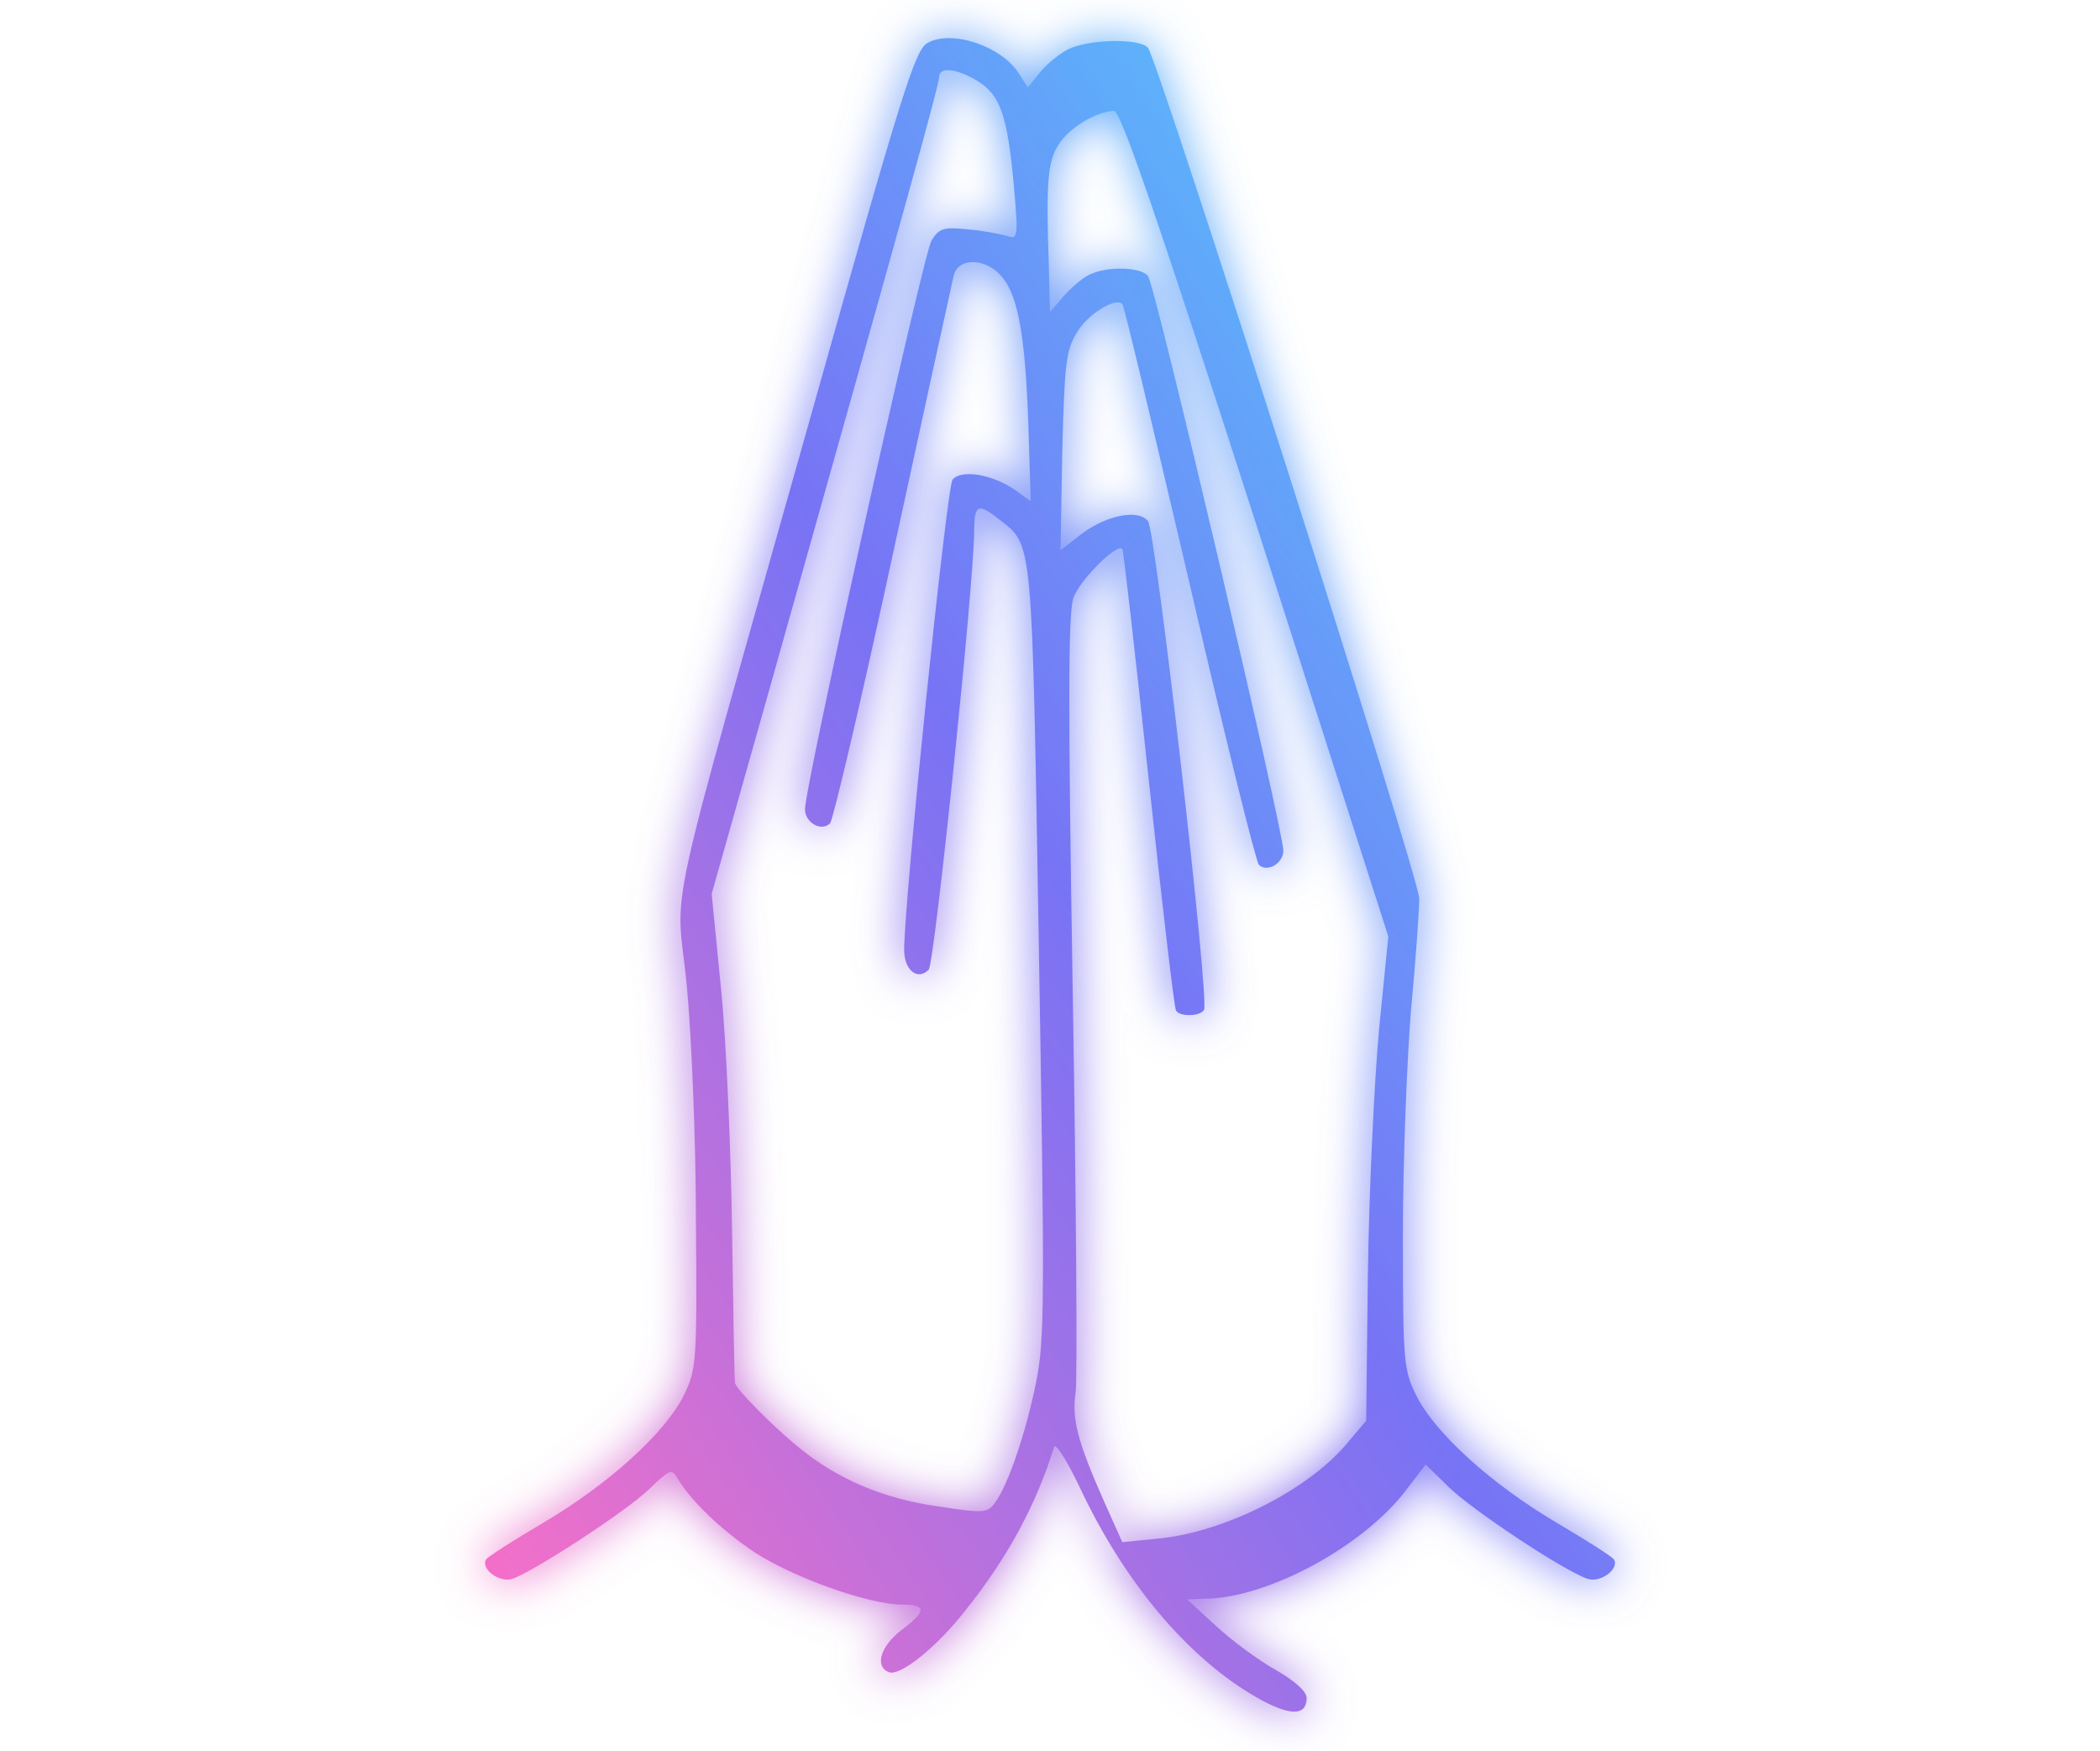
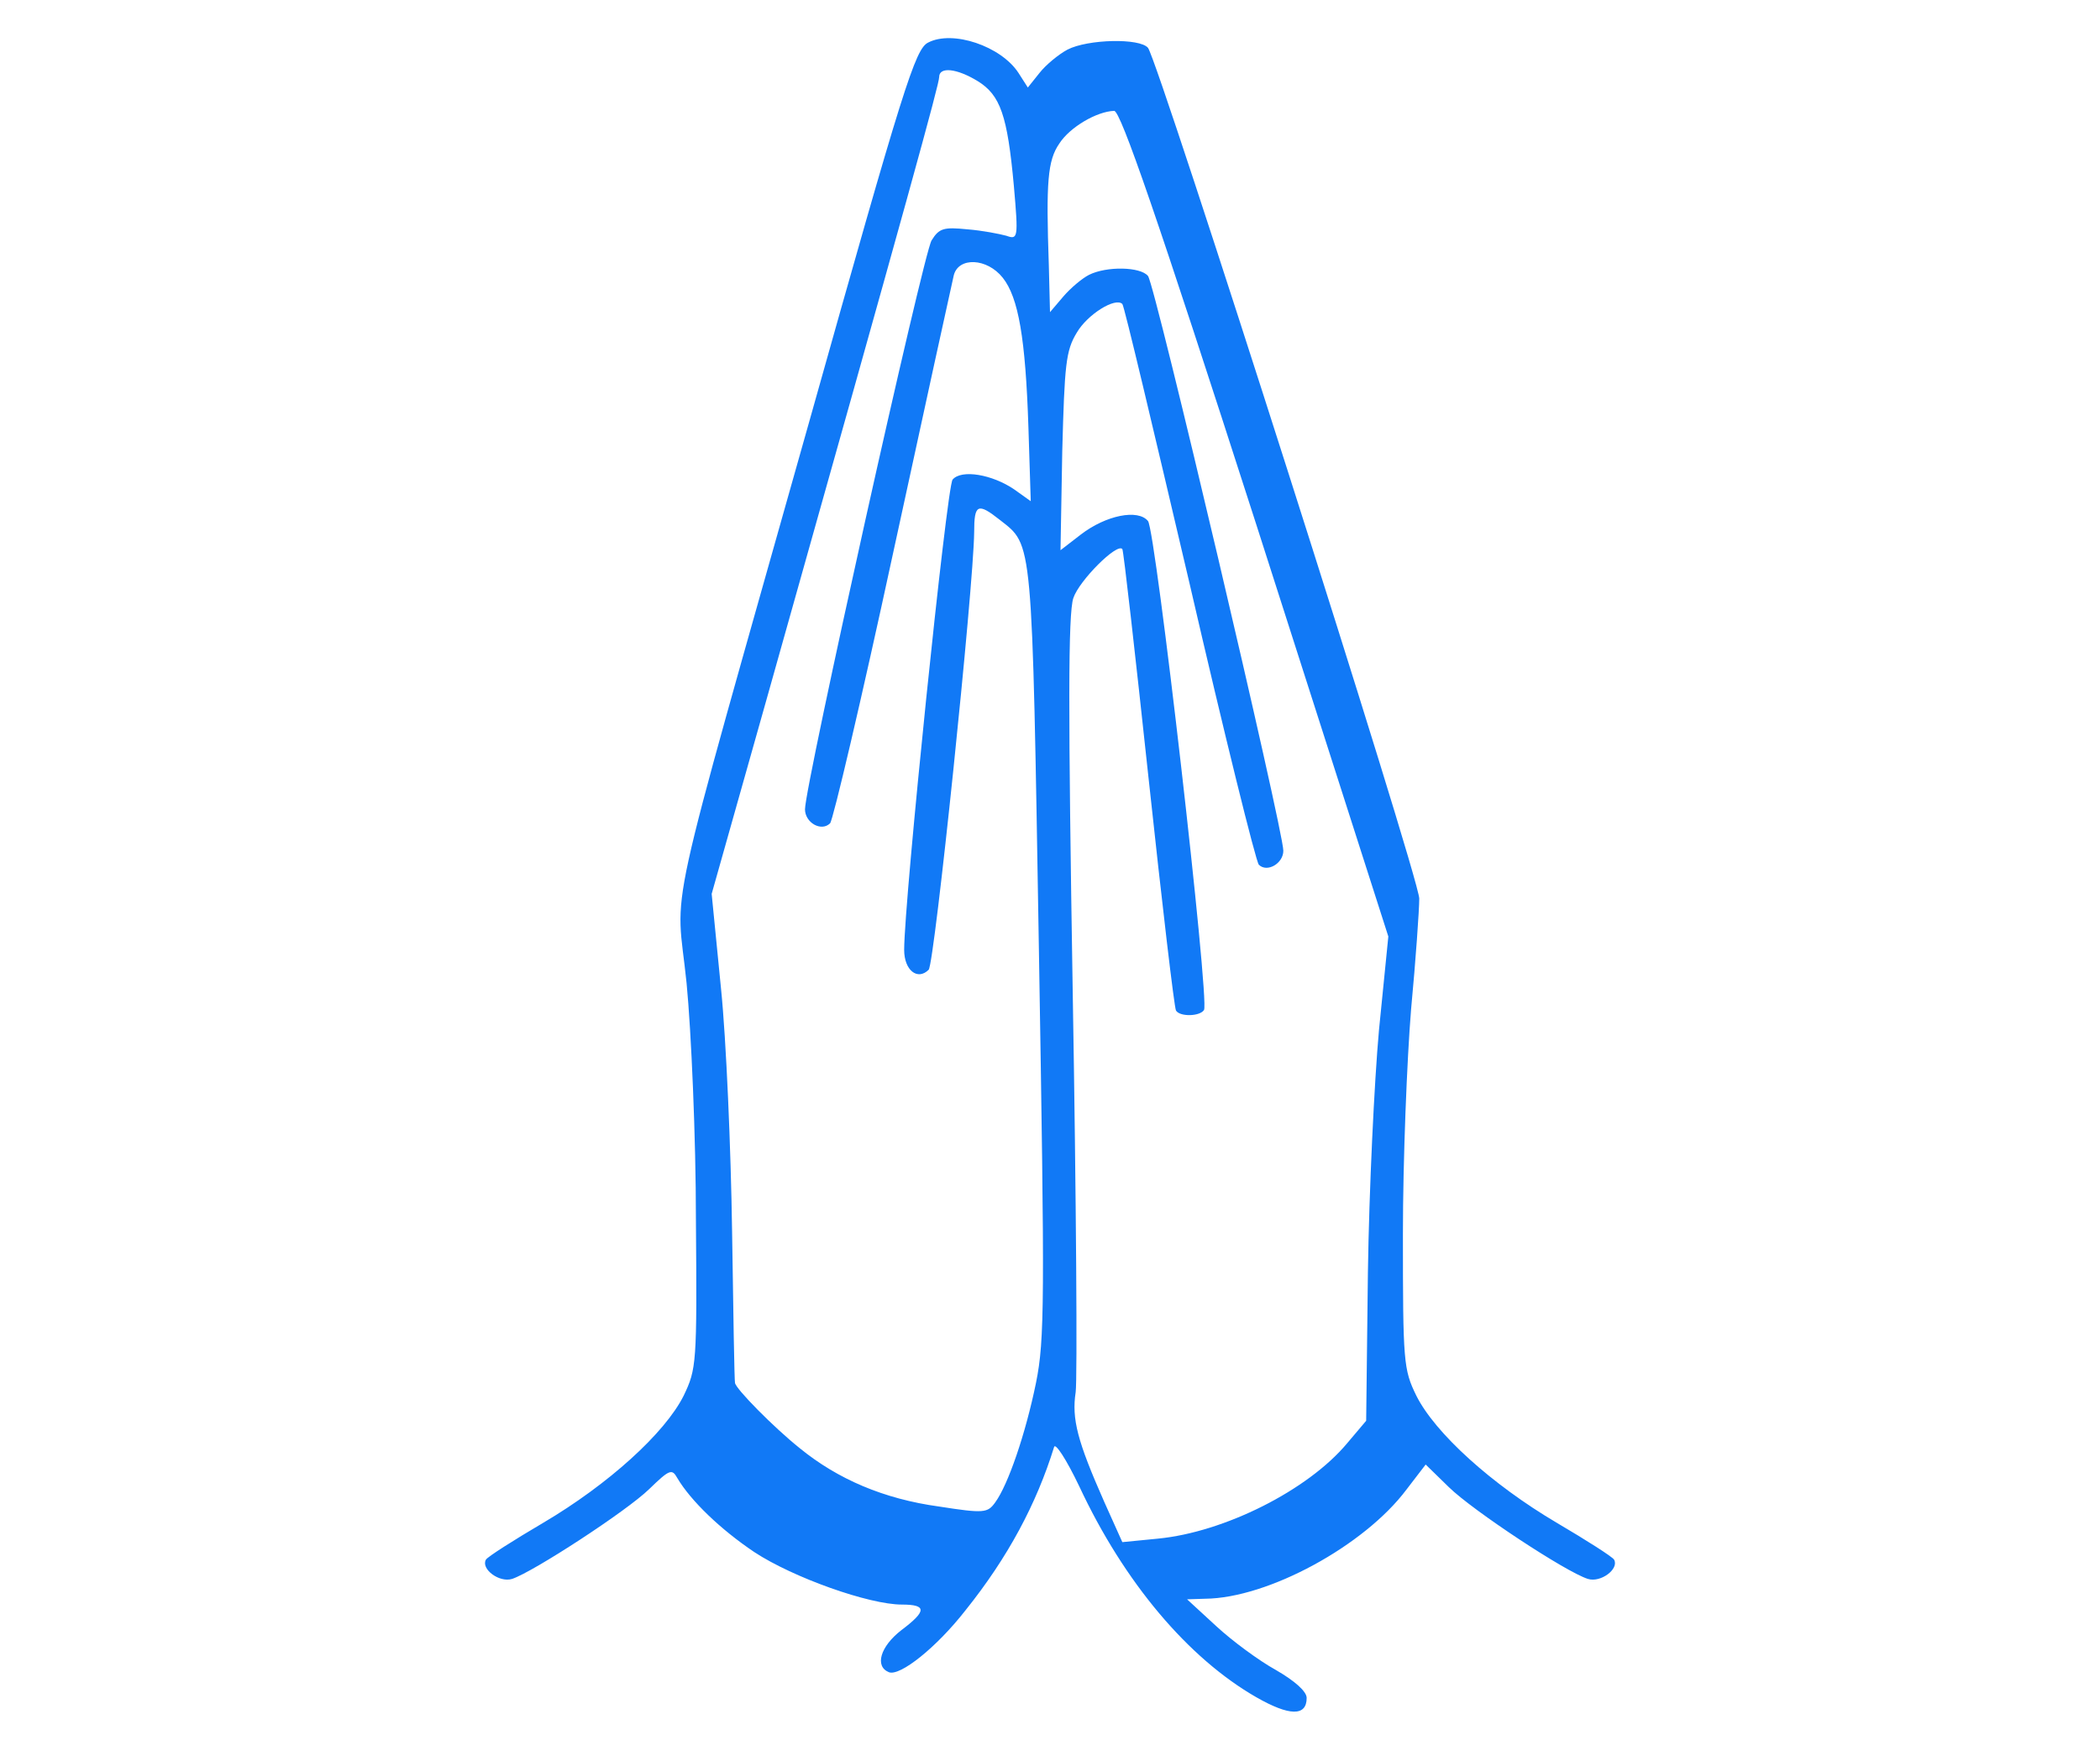
<svg xmlns="http://www.w3.org/2000/svg" width="600" height="500" viewBox="0 0 3000 3000" preserveAspectRatio="xMidYMid meet">
  <defs>
    <linearGradient id="fancyGrad" x1="0%" y1="0%" x2="100%" y2="100%">
-       <stop offset="0%" stop-color="#ff6ec4" />
-       <stop offset="50%" stop-color="#7873f5" />
-       <stop offset="100%" stop-color="#4adeff" />
+       <stop offset="0%" stop-color="#1179f6" />
+       <stop offset="50%" stop-color="#1179f6" />
+       <stop offset="100%" stop-color="#1179f6" />
    </linearGradient>
-     <filter id="softGlow" x="-40%" y="-40%" width="180%" height="180%">
+     <filter x="-40%" y="-40%" width="180%" height="180%">
      <feGaussianBlur in="SourceGraphic" stdDeviation="40" result="blur" />
      <feMerge>
        <feMergeNode in="blur" />
        <feMergeNode in="SourceGraphic" />
      </feMerge>
    </filter>
  </defs>
-   <g transform="scale(1,-1) translate(0,-3000)" fill="url(#fancyGrad)" filter="url(#softGlow)" stroke="none">
+   <g transform="scale(1,-1) translate(0,-3000)" fill="url(#fancyGrad)" stroke="none">
    <path d="M1291 2927 c-22 -11 -42 -74 -203 -647 -254 -901 -229 -787 -211       -965 8 -82 16 -265 16 -405 2 -248 1 -256 -21 -302 -32 -64 -129 -152 -241       -218 -51 -30 -95 -58 -98 -63 -9 -16 23 -40 45 -33 36 12 196 116 235 154       35 34 39 35 48 19 23 -39 74 -88 132 -127 67 -44 197 -90 253 -90 43 0 43       -11 -1 -44 -36 -28 -46 -62 -21 -72 19 -7 81 42 131 106 73 91 122 183 152       280 2 8 21 -21 43 -67 77 -165 187 -295 304 -362 56 -32 86 -33 86 -1 0 11       -20 29 -53 48 -29 16 -75 50 -102 75 l-50 46 31 1 c108 1 273 91 345 187       l33 43 40 -39 c41 -40 200 -145 238 -157 22 -7 54 17 45 33 -3 5 -47 33 -98       63 -112 66 -209 154 -241 218 -22 45 -23 57 -23 277 0 127 7 300 14 385 8       85 14 171 14 190 0 36 -447 1435 -465 1458 -14 17 -103 15 -138 -3 -15 -8       -37 -26 -48 -40 l-20 -25 -16 25 c-30 46 -113 74 -155 52z       M1376 2861 c39 -24 51 -59 62 -179 8 -91 7 -93 -13 -86 -11 3 -41 9 -67 11       -40 4 -48 2 -61 -19 -14 -22 -217 -934 -217 -975 0 -23 28 -39 43 -24 5 5       54 213 108 463 54 249 101 463 104 476 8 32 57 30 84 -4 27 -34 39 -104 44       -256 l4 -127 -28 20 c-38 26 -91 35 -106 17 -10 -12 -83 -721 -83 -806 0       -35 23 -53 42 -34 10 10 77 655 78 750 0 48 6 51 44 21 57 -45 55 -24 67       -738 10 -601 10 -667 -5 -741 -18 -88 -48 -175 -70 -205 -13 -18 -19 -19       -96 -7 -95 13 -174 47 -239 100 -45 36 -110 102 -111 112 -1 3 -3 120 -5       260 -2 140 -10 328 -19 416 l-16 162 94 333 c246 873 296 1055 296 1067 0       18 30 15 66 -7z       M1853 2103 l227 -708 -16 -160 c-8 -88 -17 -275 -19 -415 l-3 -255 -33 -39       c-67 -80 -210 -152 -324 -163 l-61 -6 -31 69 c-46 104 -56 142 -49 188 3 22       1 330 -5 683 -8 486 -8 651 1 678 10 30 75 95 84 84 2 -2 22 -179 45 -393       23 -214 44 -393 47 -398 7 -11 41 -10 48 1 10 15 -83 823 -96 838 -17 21       -72 10 -115 -23 l-35 -27 3 169 c4 149 6 173 25 204 18 31 66 61 78 49 3 -2       54 -218 115 -478 60 -260 114 -478 119 -483 14 -14 42 2 42 24 0 35 -220       971 -232 985 -13 16 -71 17 -101 2 -12 -6 -32 -23 -44 -37 l-23 -27 -2 80       c-5 144 -2 180 18 209 18 28 64 55 94 56 11 0 74 -182 243 -707z" />
  </g>
</svg>
